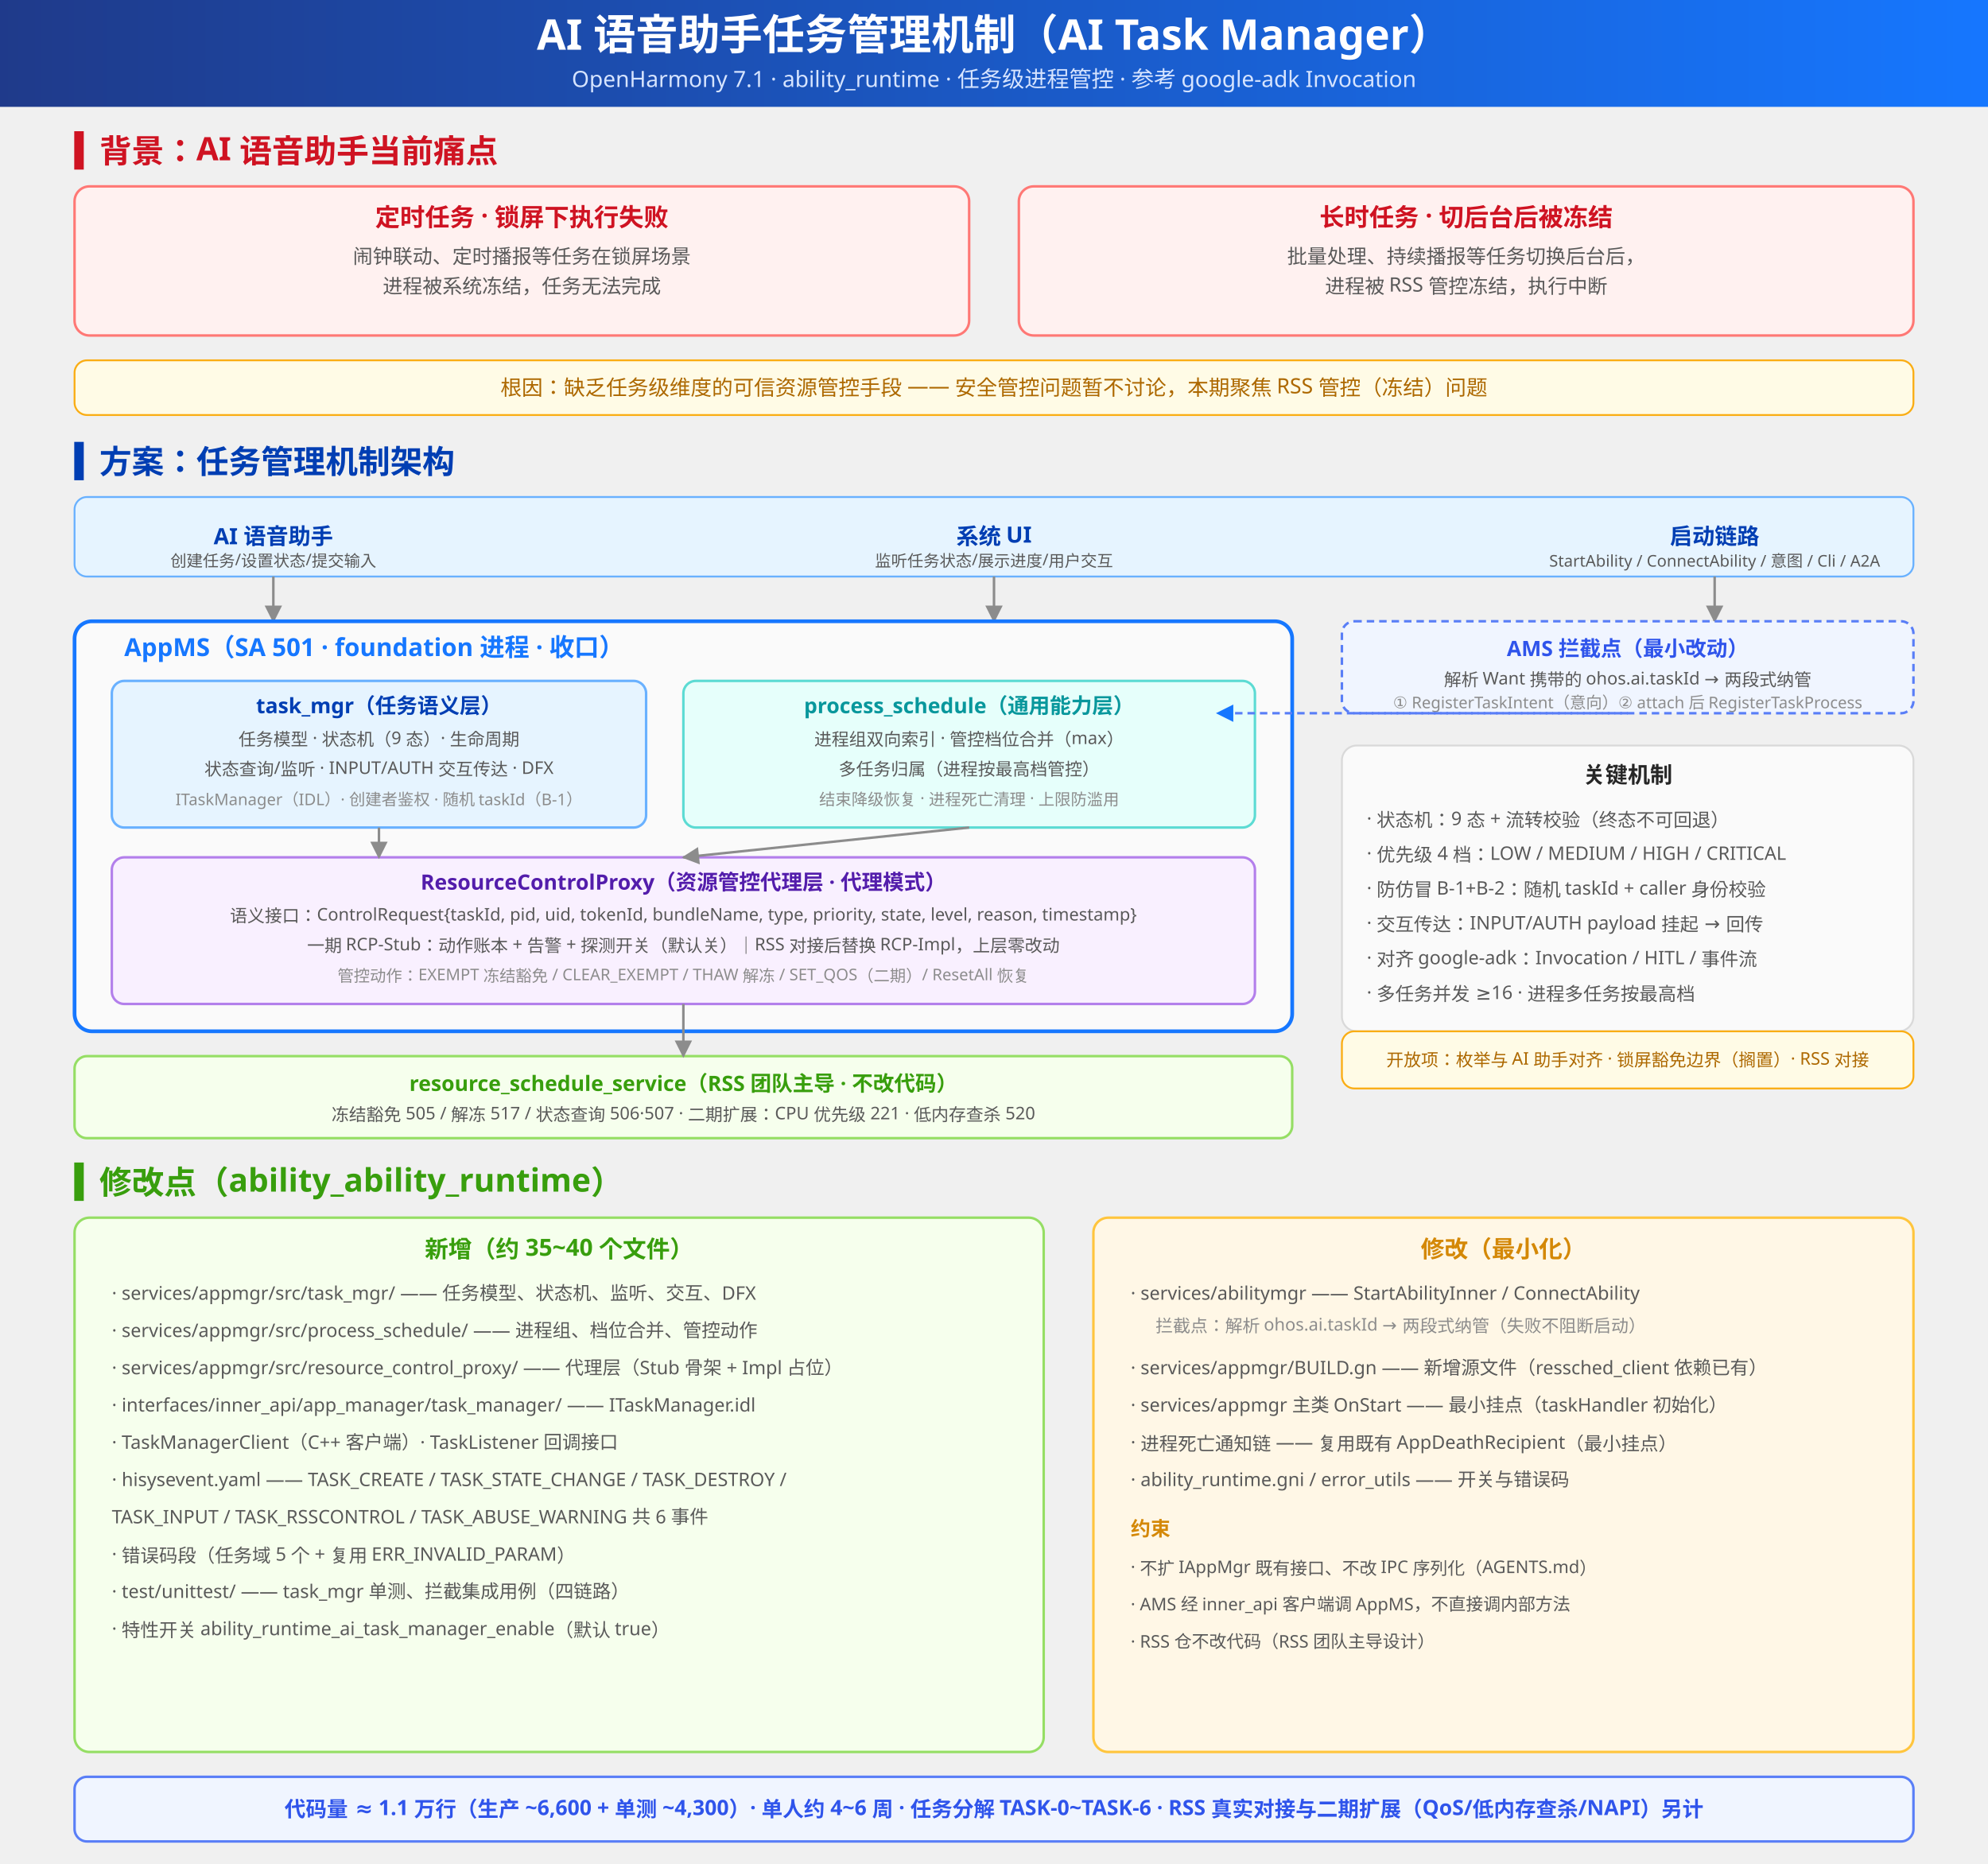
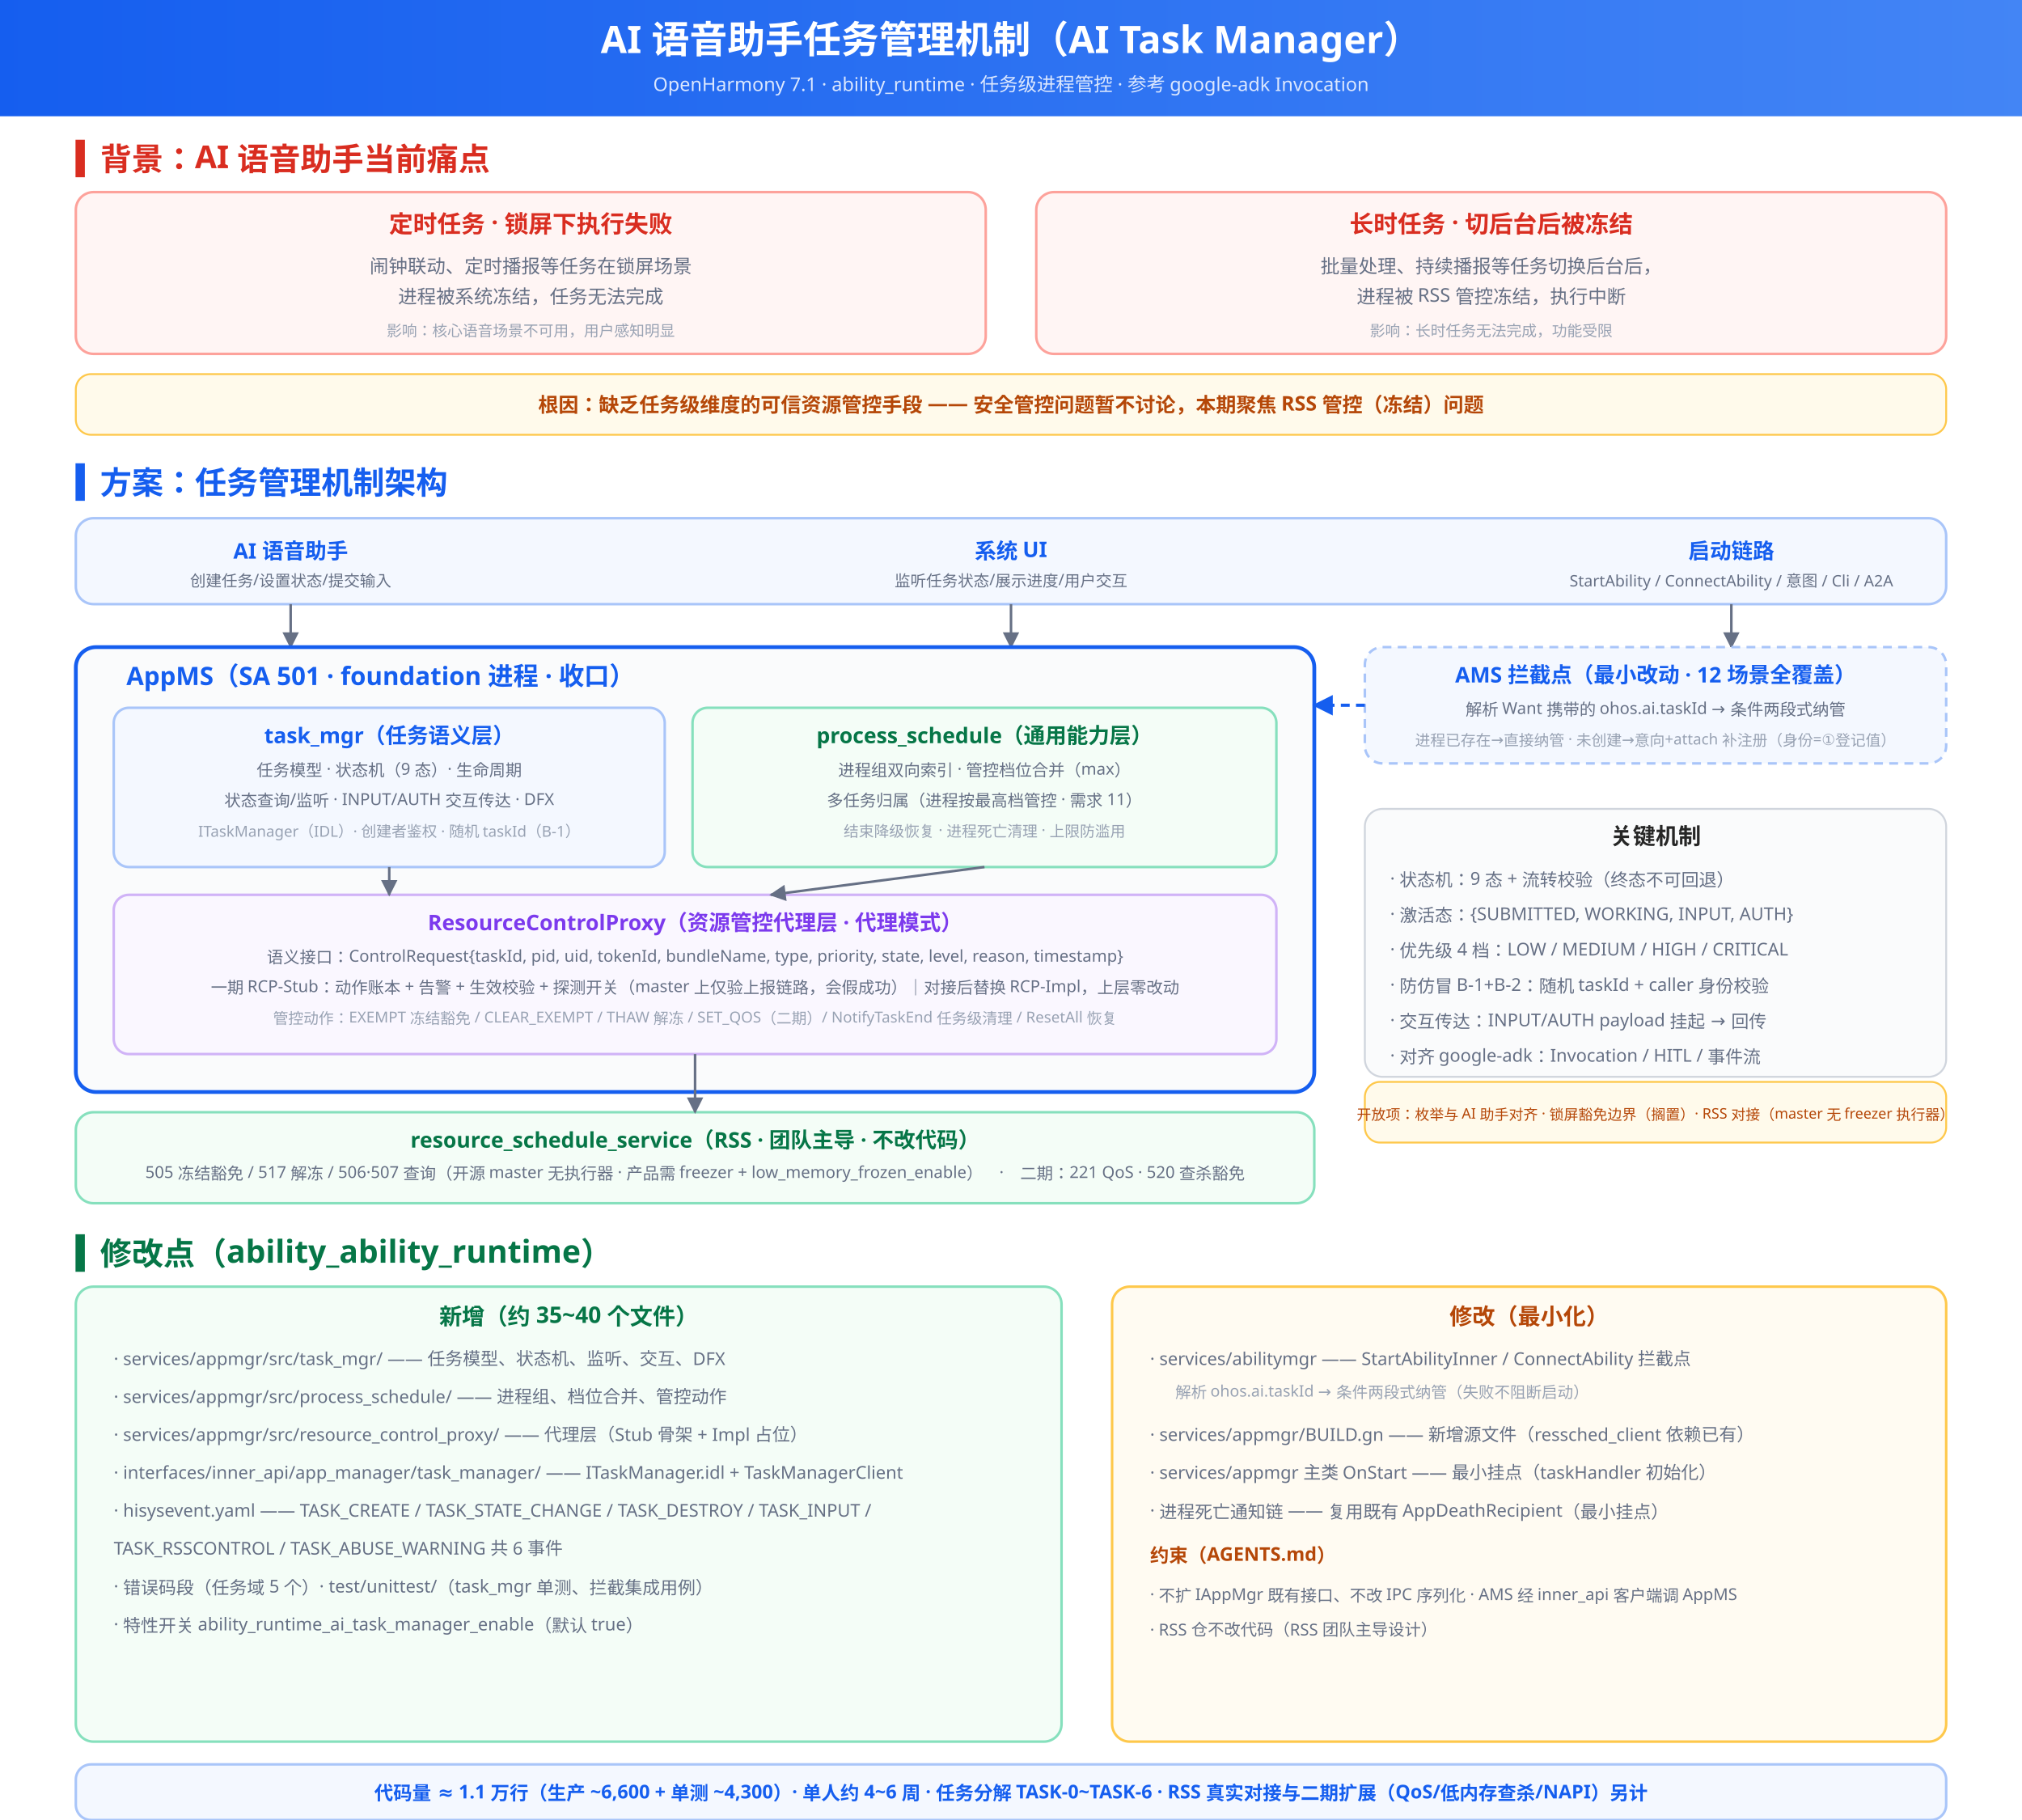
- <svg xmlns="http://www.w3.org/2000/svg" viewBox="0 0 1600 1500" font-family="'PingFang SC','Microsoft YaHei','Noto Sans SC',sans-serif">
+ <svg xmlns="http://www.w3.org/2000/svg" viewBox="0 0 1600 1440" font-family="'PingFang SC','Microsoft YaHei','Noto Sans SC',sans-serif">
  <defs>
-     <marker id="arrow" viewBox="0 0 10 10" refX="9" refY="5" markerWidth="7" markerHeight="7" orient="auto-start-reverse">
-       <path d="M 0 0 L 10 5 L 0 10 z" fill="#8c8c8c" />
+     <marker id="ar" viewBox="0 0 10 10" refX="9" refY="5" markerWidth="6.5" markerHeight="6.5" orient="auto-start-reverse">
+       <path d="M0 0 L10 5 L0 10 z" fill="#667085" />
    </marker>
-     <marker id="arrowBlue" viewBox="0 0 10 10" refX="9" refY="5" markerWidth="7" markerHeight="7" orient="auto-start-reverse">
-       <path d="M 0 0 L 10 5 L 0 10 z" fill="#1677ff" />
+     <marker id="arB" viewBox="0 0 10 10" refX="9" refY="5" markerWidth="6.5" markerHeight="6.5" orient="auto-start-reverse">
+       <path d="M0 0 L10 5 L0 10 z" fill="#155eef" />
    </marker>
-     <linearGradient id="headGrad" x1="0" y1="0" x2="1" y2="0">
-       <stop offset="0%" stop-color="#1f3a8a" />
-       <stop offset="100%" stop-color="#1677ff" />
+     <linearGradient id="hg" x1="0" y1="0" x2="1" y2="0">
+       <stop offset="0%" stop-color="#155eef" />
+       <stop offset="100%" stop-color="#4385f5" />
    </linearGradient>
  </defs>
-   <rect x="0" y="0" width="1600" height="86" fill="url(#headGrad)" />
-   <text x="800" y="40" font-size="34" font-weight="bold" fill="#ffffff" text-anchor="middle">AI 语音助手任务管理机制（AI Task Manager）</text>
-   <text x="800" y="70" font-size="18" fill="#d6e4ff" text-anchor="middle">OpenHarmony 7.1 · ability_runtime · 任务级进程管控 · 参考 google-adk Invocation</text>
-   <text x="60" y="130" font-size="26" font-weight="bold" fill="#cf1322">▍背景：AI 语音助手当前痛点</text>
-   <rect x="60" y="150" width="720" height="120" rx="12" fill="#fff1f0" stroke="#ff7875" stroke-width="2" />
-   <text x="420" y="182" font-size="20" font-weight="bold" fill="#cf1322" text-anchor="middle">定时任务 · 锁屏下执行失败</text>
-   <text x="420" y="212" font-size="16" fill="#595959" text-anchor="middle">闹钟联动、定时播报等任务在锁屏场景</text>
-   <text x="420" y="236" font-size="16" fill="#595959" text-anchor="middle">进程被系统冻结，任务无法完成</text>
-   <rect x="820" y="150" width="720" height="120" rx="12" fill="#fff1f0" stroke="#ff7875" stroke-width="2" />
-   <text x="1180" y="182" font-size="20" font-weight="bold" fill="#cf1322" text-anchor="middle">长时任务 · 切后台后被冻结</text>
-   <text x="1180" y="212" font-size="16" fill="#595959" text-anchor="middle">批量处理、持续播报等任务切换后台后，</text>
-   <text x="1180" y="236" font-size="16" fill="#595959" text-anchor="middle">进程被 RSS 管控冻结，执行中断</text>
-   <rect x="60" y="290" width="1480" height="44" rx="10" fill="#fffbe6" stroke="#faad14" stroke-width="1.5" />
-   <text x="800" y="318" font-size="17" fill="#ad6800" text-anchor="middle">根因：缺乏任务级维度的可信资源管控手段 —— 安全管控问题暂不讨论，本期聚焦 RSS 管控（冻结）问题</text>
-   <text x="60" y="380" font-size="26" font-weight="bold" fill="#003eb3">▍方案：任务管理机制架构</text>
-   <rect x="60" y="400" width="1480" height="64" rx="10" fill="#e6f4ff" stroke="#69b1ff" stroke-width="1.5" />
-   <text x="220" y="438" font-size="18" font-weight="bold" fill="#003eb3" text-anchor="middle">AI 语音助手</text>
-   <text x="220" y="456" font-size="13" fill="#595959" text-anchor="middle">创建任务/设置状态/提交输入</text>
-   <text x="800" y="438" font-size="18" font-weight="bold" fill="#003eb3" text-anchor="middle">系统 UI</text>
-   <text x="800" y="456" font-size="13" fill="#595959" text-anchor="middle">监听任务状态/展示进度/用户交互</text>
-   <text x="1380" y="438" font-size="18" font-weight="bold" fill="#003eb3" text-anchor="middle">启动链路</text>
-   <text x="1380" y="456" font-size="13" fill="#595959" text-anchor="middle">StartAbility / ConnectAbility / 意图 / Cli / A2A</text>
-   <line x1="220" y1="464" x2="220" y2="500" stroke="#8c8c8c" stroke-width="2" marker-end="url(#arrow)" />
-   <line x1="800" y1="464" x2="800" y2="500" stroke="#8c8c8c" stroke-width="2" marker-end="url(#arrow)" />
-   <line x1="1380" y1="464" x2="1380" y2="500" stroke="#8c8c8c" stroke-width="2" marker-end="url(#arrow)" />
-   <rect x="1080" y="500" width="460" height="74" rx="10" fill="#f0f5ff" stroke="#597ef7" stroke-width="2" stroke-dasharray="6 4" />
-   <text x="1310" y="528" font-size="17" font-weight="bold" fill="#2f54eb" text-anchor="middle">AMS 拦截点（最小改动）</text>
-   <text x="1310" y="552" font-size="14" fill="#595959" text-anchor="middle">解析 Want 携带的 ohos.ai.taskId → 两段式纳管</text>
-   <text x="1310" y="570" font-size="13" fill="#8c8c8c" text-anchor="middle">① RegisterTaskIntent（意向）② attach 后 RegisterTaskProcess</text>
-   <rect x="60" y="500" width="980" height="330" rx="14" fill="#fafafa" stroke="#1677ff" stroke-width="3" />
-   <text x="100" y="528" font-size="20" font-weight="bold" fill="#1677ff">AppMS（SA 501 · foundation 进程 · 收口）</text>
-   <rect x="90" y="548" width="430" height="118" rx="10" fill="#e6f4ff" stroke="#69b1ff" stroke-width="2" />
-   <text x="305" y="574" font-size="17" font-weight="bold" fill="#003eb3" text-anchor="middle">task_mgr（任务语义层）</text>
-   <text x="305" y="600" font-size="14" fill="#595959" text-anchor="middle">任务模型 · 状态机（9 态）· 生命周期</text>
-   <text x="305" y="624" font-size="14" fill="#595959" text-anchor="middle">状态查询/监听 · INPUT/AUTH 交互传达 · DFX</text>
-   <text x="305" y="648" font-size="13" fill="#8c8c8c" text-anchor="middle">ITaskManager（IDL）· 创建者鉴权 · 随机 taskId（B-1）</text>
-   <rect x="550" y="548" width="460" height="118" rx="10" fill="#e6fffb" stroke="#5cdbd3" stroke-width="2" />
-   <text x="780" y="574" font-size="17" font-weight="bold" fill="#08979c" text-anchor="middle">process_schedule（通用能力层）</text>
-   <text x="780" y="600" font-size="14" fill="#595959" text-anchor="middle">进程组双向索引 · 管控档位合并（max）</text>
-   <text x="780" y="624" font-size="14" fill="#595959" text-anchor="middle">多任务归属（进程按最高档管控）</text>
-   <text x="780" y="648" font-size="13" fill="#8c8c8c" text-anchor="middle">结束降级恢复 · 进程死亡清理 · 上限防滥用</text>
-   <rect x="90" y="690" width="920" height="118" rx="10" fill="#f9f0ff" stroke="#b37feb" stroke-width="2" />
-   <text x="550" y="716" font-size="17" font-weight="bold" fill="#531dab" text-anchor="middle">ResourceControlProxy（资源管控代理层 · 代理模式）</text>
-   <text x="550" y="742" font-size="14" fill="#595959" text-anchor="middle">语义接口：ControlRequest{taskId, pid, uid, tokenId, bundleName, type, priority, state, level, reason, timestamp}</text>
-   <text x="550" y="766" font-size="14" fill="#595959" text-anchor="middle">一期 RCP-Stub：动作账本 + 告警 + 探测开关（默认关）｜RSS 对接后替换 RCP-Impl，上层零改动</text>
-   <text x="550" y="790" font-size="13" fill="#8c8c8c" text-anchor="middle">管控动作：EXEMPT 冻结豁免 / CLEAR_EXEMPT / THAW 解冻 / SET_QOS（二期）/ ResetAll 恢复</text>
-   <line x1="305" y1="666" x2="305" y2="690" stroke="#8c8c8c" stroke-width="2" marker-end="url(#arrow)" />
-   <line x1="780" y1="666" x2="550" y2="690" stroke="#8c8c8c" stroke-width="2" marker-end="url(#arrow)" />
-   <rect x="60" y="850" width="980" height="66" rx="10" fill="#f6ffed" stroke="#95de64" stroke-width="2" />
-   <text x="550" y="878" font-size="17" font-weight="bold" fill="#389e0d" text-anchor="middle">resource_schedule_service（RSS 团队主导 · 不改代码）</text>
-   <text x="550" y="902" font-size="14" fill="#595959" text-anchor="middle">冻结豁免 505 / 解冻 517 / 状态查询 506·507 · 二期扩展：CPU 优先级 221 · 低内存查杀 520</text>
-   <line x1="550" y1="808" x2="550" y2="850" stroke="#8c8c8c" stroke-width="2" marker-end="url(#arrow)" />
-   <line x1="1310" y1="574" x2="980" y2="574" stroke="#597ef7" stroke-width="2" stroke-dasharray="6 4" marker-end="url(#arrowBlue)" />
-   <rect x="1080" y="600" width="460" height="230" rx="12" fill="#fafafa" stroke="#d9d9d9" stroke-width="1.5" />
-   <text x="1310" y="630" font-size="18" font-weight="bold" fill="#262626" text-anchor="middle">关键机制</text>
-   <text x="1100" y="664" font-size="15" fill="#595959">· 状态机：9 态 + 流转校验（终态不可回退）</text>
-   <text x="1100" y="692" font-size="15" fill="#595959">· 优先级 4 档：LOW / MEDIUM / HIGH / CRITICAL</text>
-   <text x="1100" y="720" font-size="15" fill="#595959">· 防仿冒 B-1+B-2：随机 taskId + caller 身份校验</text>
-   <text x="1100" y="748" font-size="15" fill="#595959">· 交互传达：INPUT/AUTH payload 挂起 → 回传</text>
-   <text x="1100" y="776" font-size="15" fill="#595959">· 对齐 google-adk：Invocation / HITL / 事件流</text>
-   <text x="1100" y="804" font-size="15" fill="#595959">· 多任务并发 ≥16 · 进程多任务按最高档</text>
-   <rect x="1080" y="830" width="460" height="46" rx="10" fill="#fffbe6" stroke="#faad14" stroke-width="1.5" />
-   <text x="1310" y="858" font-size="14" fill="#ad6800" text-anchor="middle">开放项：枚举与 AI 助手对齐 · 锁屏豁免边界（搁置）· RSS 对接</text>
-   <text x="60" y="960" font-size="26" font-weight="bold" fill="#389e0d">▍修改点（ability_ability_runtime）</text>
-   <rect x="60" y="980" width="780" height="430" rx="12" fill="#f6ffed" stroke="#95de64" stroke-width="2" />
-   <text x="450" y="1012" font-size="19" font-weight="bold" fill="#389e0d" text-anchor="middle">新增（约 35~40 个文件）</text>
-   <text x="90" y="1046" font-size="15" fill="#595959">· services/appmgr/src/task_mgr/ —— 任务模型、状态机、监听、交互、DFX</text>
-   <text x="90" y="1076" font-size="15" fill="#595959">· services/appmgr/src/process_schedule/ —— 进程组、档位合并、管控动作</text>
-   <text x="90" y="1106" font-size="15" fill="#595959">· services/appmgr/src/resource_control_proxy/ —— 代理层（Stub 骨架 + Impl 占位）</text>
-   <text x="90" y="1136" font-size="15" fill="#595959">· interfaces/inner_api/app_manager/task_manager/ —— ITaskManager.idl</text>
-   <text x="90" y="1166" font-size="15" fill="#595959">· TaskManagerClient（C++ 客户端）· TaskListener 回调接口</text>
-   <text x="90" y="1196" font-size="15" fill="#595959">· hisysevent.yaml —— TASK_CREATE / TASK_STATE_CHANGE / TASK_DESTROY /</text>
-   <text x="90" y="1226" font-size="15" fill="#595959">   TASK_INPUT / TASK_RSSCONTROL / TASK_ABUSE_WARNING 共 6 事件</text>
-   <text x="90" y="1256" font-size="15" fill="#595959">· 错误码段（任务域 5 个 + 复用 ERR_INVALID_PARAM）</text>
-   <text x="90" y="1286" font-size="15" fill="#595959">· test/unittest/ —— task_mgr 单测、拦截集成用例（四链路）</text>
-   <text x="90" y="1316" font-size="15" fill="#595959">· 特性开关 ability_runtime_ai_task_manager_enable（默认 true）</text>
-   <rect x="880" y="980" width="660" height="430" rx="12" fill="#fff7e6" stroke="#ffc53d" stroke-width="2" />
-   <text x="1210" y="1012" font-size="19" font-weight="bold" fill="#d48806" text-anchor="middle">修改（最小化）</text>
-   <text x="910" y="1046" font-size="15" fill="#595959">· services/abilitymgr —— StartAbilityInner / ConnectAbility</text>
-   <text x="930" y="1072" font-size="14" fill="#8c8c8c">  拦截点：解析 ohos.ai.taskId → 两段式纳管（失败不阻断启动）</text>
-   <text x="910" y="1106" font-size="15" fill="#595959">· services/appmgr/BUILD.gn —— 新增源文件（ressched_client 依赖已有）</text>
-   <text x="910" y="1136" font-size="15" fill="#595959">· services/appmgr 主类 OnStart —— 最小挂点（taskHandler 初始化）</text>
-   <text x="910" y="1166" font-size="15" fill="#595959">· 进程死亡通知链 —— 复用既有 AppDeathRecipient（最小挂点）</text>
-   <text x="910" y="1196" font-size="15" fill="#595959">· ability_runtime.gni / error_utils —— 开关与错误码</text>
-   <text x="910" y="1236" font-size="16" font-weight="bold" fill="#d48806">约束</text>
-   <text x="910" y="1266" font-size="14" fill="#595959">· 不扩 IAppMgr 既有接口、不改 IPC 序列化（AGENTS.md）</text>
-   <text x="910" y="1296" font-size="14" fill="#595959">· AMS 经 inner_api 客户端调 AppMS，不直接调内部方法</text>
-   <text x="910" y="1326" font-size="14" fill="#595959">· RSS 仓不改代码（RSS 团队主导设计）</text>
-   <rect x="60" y="1430" width="1480" height="52" rx="10" fill="#f0f5ff" stroke="#597ef7" stroke-width="2" />
-   <text x="800" y="1462" font-size="17" font-weight="bold" fill="#2f54eb" text-anchor="middle">代码量 ≈ 1.1 万行（生产 ~6,600 + 单测 ~4,300）· 单人约 4~6 周 · 任务分解 TASK-0~TASK-6 · RSS 真实对接与二期扩展（QoS/低内存查杀/NAPI）另计</text>
+   <rect x="0" y="0" width="1600" height="1440" fill="#ffffff" />
+   <rect x="0" y="0" width="1600" height="92" fill="url(#hg)" />
+   <text x="800" y="42" font-size="30" font-weight="700" fill="#ffffff" text-anchor="middle">AI 语音助手任务管理机制（AI Task Manager）</text>
+   <text x="800" y="72" font-size="15" fill="#dbe7fe" text-anchor="middle">OpenHarmony 7.1 · ability_runtime · 任务级进程管控 · 参考 google-adk Invocation</text>
+   <text x="60" y="134" font-size="25" font-weight="700" fill="#d92d20">▍背景：AI 语音助手当前痛点</text>
+   <rect x="60" y="152" width="720" height="128" rx="14" fill="#fff5f4" stroke="#fda29b" stroke-width="2" />
+   <text x="420" y="184" font-size="19" font-weight="700" fill="#d92d20" text-anchor="middle">定时任务 · 锁屏下执行失败</text>
+   <text x="420" y="216" font-size="15" fill="#667085" text-anchor="middle">闹钟联动、定时播报等任务在锁屏场景</text>
+   <text x="420" y="240" font-size="15" fill="#667085" text-anchor="middle">进程被系统冻结，任务无法完成</text>
+   <text x="420" y="266" font-size="12" fill="#98a2b3" text-anchor="middle">影响：核心语音场景不可用，用户感知明显</text>
+   <rect x="820" y="152" width="720" height="128" rx="14" fill="#fff5f4" stroke="#fda29b" stroke-width="2" />
+   <text x="1180" y="184" font-size="19" font-weight="700" fill="#d92d20" text-anchor="middle">长时任务 · 切后台后被冻结</text>
+   <text x="1180" y="216" font-size="15" fill="#667085" text-anchor="middle">批量处理、持续播报等任务切换后台后，</text>
+   <text x="1180" y="240" font-size="15" fill="#667085" text-anchor="middle">进程被 RSS 管控冻结，执行中断</text>
+   <text x="1180" y="266" font-size="12" fill="#98a2b3" text-anchor="middle">影响：长时任务无法完成，功能受限</text>
+   <rect x="60" y="296" width="1480" height="48" rx="12" fill="#fffaeb" stroke="#fec84b" stroke-width="1.5" />
+   <text x="800" y="326" font-size="16" font-weight="600" fill="#b54708" text-anchor="middle">根因：缺乏任务级维度的可信资源管控手段 —— 安全管控问题暂不讨论，本期聚焦 RSS 管控（冻结）问题</text>
+   <text x="60" y="390" font-size="25" font-weight="700" fill="#155eef">▍方案：任务管理机制架构</text>
+   <rect x="60" y="410" width="1480" height="68" rx="14" fill="#f4f8ff" stroke="#a9c5f9" stroke-width="2" />
+   <text x="230" y="442" font-size="17" font-weight="700" fill="#155eef" text-anchor="middle">AI 语音助手</text>
+   <text x="230" y="464" font-size="12.5" fill="#667085" text-anchor="middle">创建任务/设置状态/提交输入</text>
+   <text x="800" y="442" font-size="17" font-weight="700" fill="#155eef" text-anchor="middle">系统 UI</text>
+   <text x="800" y="464" font-size="12.5" fill="#667085" text-anchor="middle">监听任务状态/展示进度/用户交互</text>
+   <text x="1370" y="442" font-size="17" font-weight="700" fill="#155eef" text-anchor="middle">启动链路</text>
+   <text x="1370" y="464" font-size="12.5" fill="#667085" text-anchor="middle">StartAbility / ConnectAbility / 意图 / Cli / A2A</text>
+   <path d="M 230 478 L 230 512" stroke="#667085" stroke-width="2" marker-end="url(#ar)" />
+   <path d="M 800 478 L 800 512" stroke="#667085" stroke-width="2" marker-end="url(#ar)" />
+   <path d="M 1370 478 L 1370 512" stroke="#667085" stroke-width="2" marker-end="url(#ar)" />
+   <rect x="1080" y="512" width="460" height="92" rx="14" fill="#f4f8ff" stroke="#a9c5f9" stroke-width="2" stroke-dasharray="7 5" />
+   <text x="1310" y="540" font-size="17" font-weight="700" fill="#155eef" text-anchor="middle">AMS 拦截点（最小改动 · 12 场景全覆盖）</text>
+   <text x="1310" y="566" font-size="13" fill="#667085" text-anchor="middle">解析 Want 携带的 ohos.ai.taskId → 条件两段式纳管</text>
+   <text x="1310" y="590" font-size="12" fill="#98a2b3" text-anchor="middle">进程已存在→直接纳管 · 未创建→意向+attach 补注册（身份=①登记值）</text>
+   <rect x="60" y="512" width="980" height="352" rx="16" fill="#fafbfc" stroke="#155eef" stroke-width="3" />
+   <text x="100" y="542" font-size="20" font-weight="700" fill="#155eef">AppMS（SA 501 · foundation 进程 · 收口）</text>
+   <rect x="90" y="560" width="436" height="126" rx="12" fill="#f4f8ff" stroke="#a9c5f9" stroke-width="2" />
+   <text x="308" y="588" font-size="17" font-weight="700" fill="#155eef" text-anchor="middle">task_mgr（任务语义层）</text>
+   <text x="308" y="614" font-size="13" fill="#667085" text-anchor="middle">任务模型 · 状态机（9 态）· 生命周期</text>
+   <text x="308" y="638" font-size="13" fill="#667085" text-anchor="middle">状态查询/监听 · INPUT/AUTH 交互传达 · DFX</text>
+   <text x="308" y="662" font-size="12" fill="#98a2b3" text-anchor="middle">ITaskManager（IDL）· 创建者鉴权 · 随机 taskId（B-1）</text>
+   <rect x="548" y="560" width="462" height="126" rx="12" fill="#f4fdf7" stroke="#86e0bd" stroke-width="2" />
+   <text x="779" y="588" font-size="17" font-weight="700" fill="#067647" text-anchor="middle">process_schedule（通用能力层）</text>
+   <text x="779" y="614" font-size="13" fill="#667085" text-anchor="middle">进程组双向索引 · 管控档位合并（max）</text>
+   <text x="779" y="638" font-size="13" fill="#667085" text-anchor="middle">多任务归属（进程按最高档管控 · 需求 11）</text>
+   <text x="779" y="662" font-size="12" fill="#98a2b3" text-anchor="middle">结束降级恢复 · 进程死亡清理 · 上限防滥用</text>
+   <rect x="90" y="708" width="920" height="126" rx="12" fill="#faf7ff" stroke="#d0b3f7" stroke-width="2" />
+   <text x="550" y="736" font-size="17" font-weight="700" fill="#7c3aed" text-anchor="middle">ResourceControlProxy（资源管控代理层 · 代理模式）</text>
+   <text x="550" y="762" font-size="13" fill="#667085" text-anchor="middle">语义接口：ControlRequest{taskId, pid, uid, tokenId, bundleName, type, priority, state, level, reason, timestamp}</text>
+   <text x="550" y="786" font-size="13" fill="#667085" text-anchor="middle">一期 RCP-Stub：动作账本 + 告警 + 生效校验 + 探测开关（master 上仅验上报链路，会假成功）｜对接后替换 RCP-Impl，上层零改动</text>
+   <text x="550" y="810" font-size="12" fill="#98a2b3" text-anchor="middle">管控动作：EXEMPT 冻结豁免 / CLEAR_EXEMPT / THAW 解冻 / SET_QOS（二期）/ NotifyTaskEnd 任务级清理 / ResetAll 恢复</text>
+   <path d="M 308 686 L 308 708" stroke="#667085" stroke-width="2" marker-end="url(#ar)" />
+   <path d="M 779 686 L 610 708" stroke="#667085" stroke-width="2" marker-end="url(#ar)" />
+   <rect x="60" y="880" width="980" height="72" rx="14" fill="#f4fdf7" stroke="#86e0bd" stroke-width="2" />
+   <text x="550" y="908" font-size="17" font-weight="700" fill="#067647" text-anchor="middle">resource_schedule_service（RSS · 团队主导 · 不改代码）</text>
+   <text x="550" y="932" font-size="13" fill="#667085" text-anchor="middle">505 冻结豁免 / 517 解冻 / 506·507 查询（开源 master 无执行器 · 产品需 freezer + low_memory_frozen_enable）　·　二期：221 QoS · 520 查杀豁免</text>
+   <path d="M 550 834 L 550 880" stroke="#667085" stroke-width="2" marker-end="url(#ar)" />
+   <path d="M 1080 558 L 1040 558" stroke="#155eef" stroke-width="2.5" stroke-dasharray="7 5" marker-end="url(#arB)" />
+   <rect x="1080" y="640" width="460" height="212" rx="14" fill="#fafbfc" stroke="#d0d5dd" stroke-width="1.5" />
+   <text x="1310" y="668" font-size="18" font-weight="700" fill="#262626" text-anchor="middle">关键机制</text>
+   <text x="1100" y="700" font-size="14" fill="#667085">· 状态机：9 态 + 流转校验（终态不可回退）</text>
+   <text x="1100" y="728" font-size="14" fill="#667085">· 激活态：{SUBMITTED, WORKING, INPUT, AUTH}</text>
+   <text x="1100" y="756" font-size="14" fill="#667085">· 优先级 4 档：LOW / MEDIUM / HIGH / CRITICAL</text>
+   <text x="1100" y="784" font-size="14" fill="#667085">· 防仿冒 B-1+B-2：随机 taskId + caller 身份校验</text>
+   <text x="1100" y="812" font-size="14" fill="#667085">· 交互传达：INPUT/AUTH payload 挂起 → 回传</text>
+   <text x="1100" y="840" font-size="14" fill="#667085">· 对齐 google-adk：Invocation / HITL / 事件流</text>
+   <rect x="1080" y="856" width="460" height="48" rx="12" fill="#fffaeb" stroke="#fec84b" stroke-width="1.5" />
+   <text x="1310" y="886" font-size="11.5" fill="#b54708" text-anchor="middle">开放项：枚举与 AI 助手对齐 · 锁屏豁免边界（搁置）· RSS 对接（master 无 freezer 执行器）</text>
+   <text x="60" y="1000" font-size="25" font-weight="700" fill="#067647">▍修改点（ability_ability_runtime）</text>
+   <rect x="60" y="1018" width="780" height="360" rx="14" fill="#f4fdf7" stroke="#86e0bd" stroke-width="2" />
+   <text x="450" y="1048" font-size="18" font-weight="700" fill="#067647" text-anchor="middle">新增（约 35~40 个文件）</text>
+   <text x="90" y="1080" font-size="14" fill="#667085">· services/appmgr/src/task_mgr/ —— 任务模型、状态机、监听、交互、DFX</text>
+   <text x="90" y="1110" font-size="14" fill="#667085">· services/appmgr/src/process_schedule/ —— 进程组、档位合并、管控动作</text>
+   <text x="90" y="1140" font-size="14" fill="#667085">· services/appmgr/src/resource_control_proxy/ —— 代理层（Stub 骨架 + Impl 占位）</text>
+   <text x="90" y="1170" font-size="14" fill="#667085">· interfaces/inner_api/app_manager/task_manager/ —— ITaskManager.idl + TaskManagerClient</text>
+   <text x="90" y="1200" font-size="14" fill="#667085">· hisysevent.yaml —— TASK_CREATE / TASK_STATE_CHANGE / TASK_DESTROY / TASK_INPUT /</text>
+   <text x="90" y="1230" font-size="14" fill="#667085">   TASK_RSSCONTROL / TASK_ABUSE_WARNING 共 6 事件</text>
+   <text x="90" y="1260" font-size="14" fill="#667085">· 错误码段（任务域 5 个）· test/unittest/（task_mgr 单测、拦截集成用例）</text>
+   <text x="90" y="1290" font-size="14" fill="#667085">· 特性开关 ability_runtime_ai_task_manager_enable（默认 true）</text>
+   <rect x="880" y="1018" width="660" height="360" rx="14" fill="#fffbf2" stroke="#fec84b" stroke-width="2" />
+   <text x="1210" y="1048" font-size="18" font-weight="700" fill="#b54708" text-anchor="middle">修改（最小化）</text>
+   <text x="910" y="1080" font-size="14" fill="#667085">· services/abilitymgr —— StartAbilityInner / ConnectAbility 拦截点</text>
+   <text x="930" y="1106" font-size="12.5" fill="#98a2b3">  解析 ohos.ai.taskId → 条件两段式纳管（失败不阻断启动）</text>
+   <text x="910" y="1140" font-size="14" fill="#667085">· services/appmgr/BUILD.gn —— 新增源文件（ressched_client 依赖已有）</text>
+   <text x="910" y="1170" font-size="14" fill="#667085">· services/appmgr 主类 OnStart —— 最小挂点（taskHandler 初始化）</text>
+   <text x="910" y="1200" font-size="14" fill="#667085">· 进程死亡通知链 —— 复用既有 AppDeathRecipient（最小挂点）</text>
+   <text x="910" y="1236" font-size="15" font-weight="700" fill="#b54708">约束（AGENTS.md）</text>
+   <text x="910" y="1266" font-size="13" fill="#667085">· 不扩 IAppMgr 既有接口、不改 IPC 序列化 · AMS 经 inner_api 客户端调 AppMS</text>
+   <text x="910" y="1294" font-size="13" fill="#667085">· RSS 仓不改代码（RSS 团队主导设计）</text>
+   <rect x="60" y="1396" width="1480" height="44" rx="12" fill="#f4f8ff" stroke="#a9c5f9" stroke-width="2" />
+   <text x="800" y="1424" font-size="15" font-weight="700" fill="#155eef" text-anchor="middle">代码量 ≈ 1.1 万行（生产 ~6,600 + 单测 ~4,300）· 单人约 4~6 周 · 任务分解 TASK-0~TASK-6 · RSS 真实对接与二期扩展（QoS/低内存查杀/NAPI）另计</text>
</svg>
